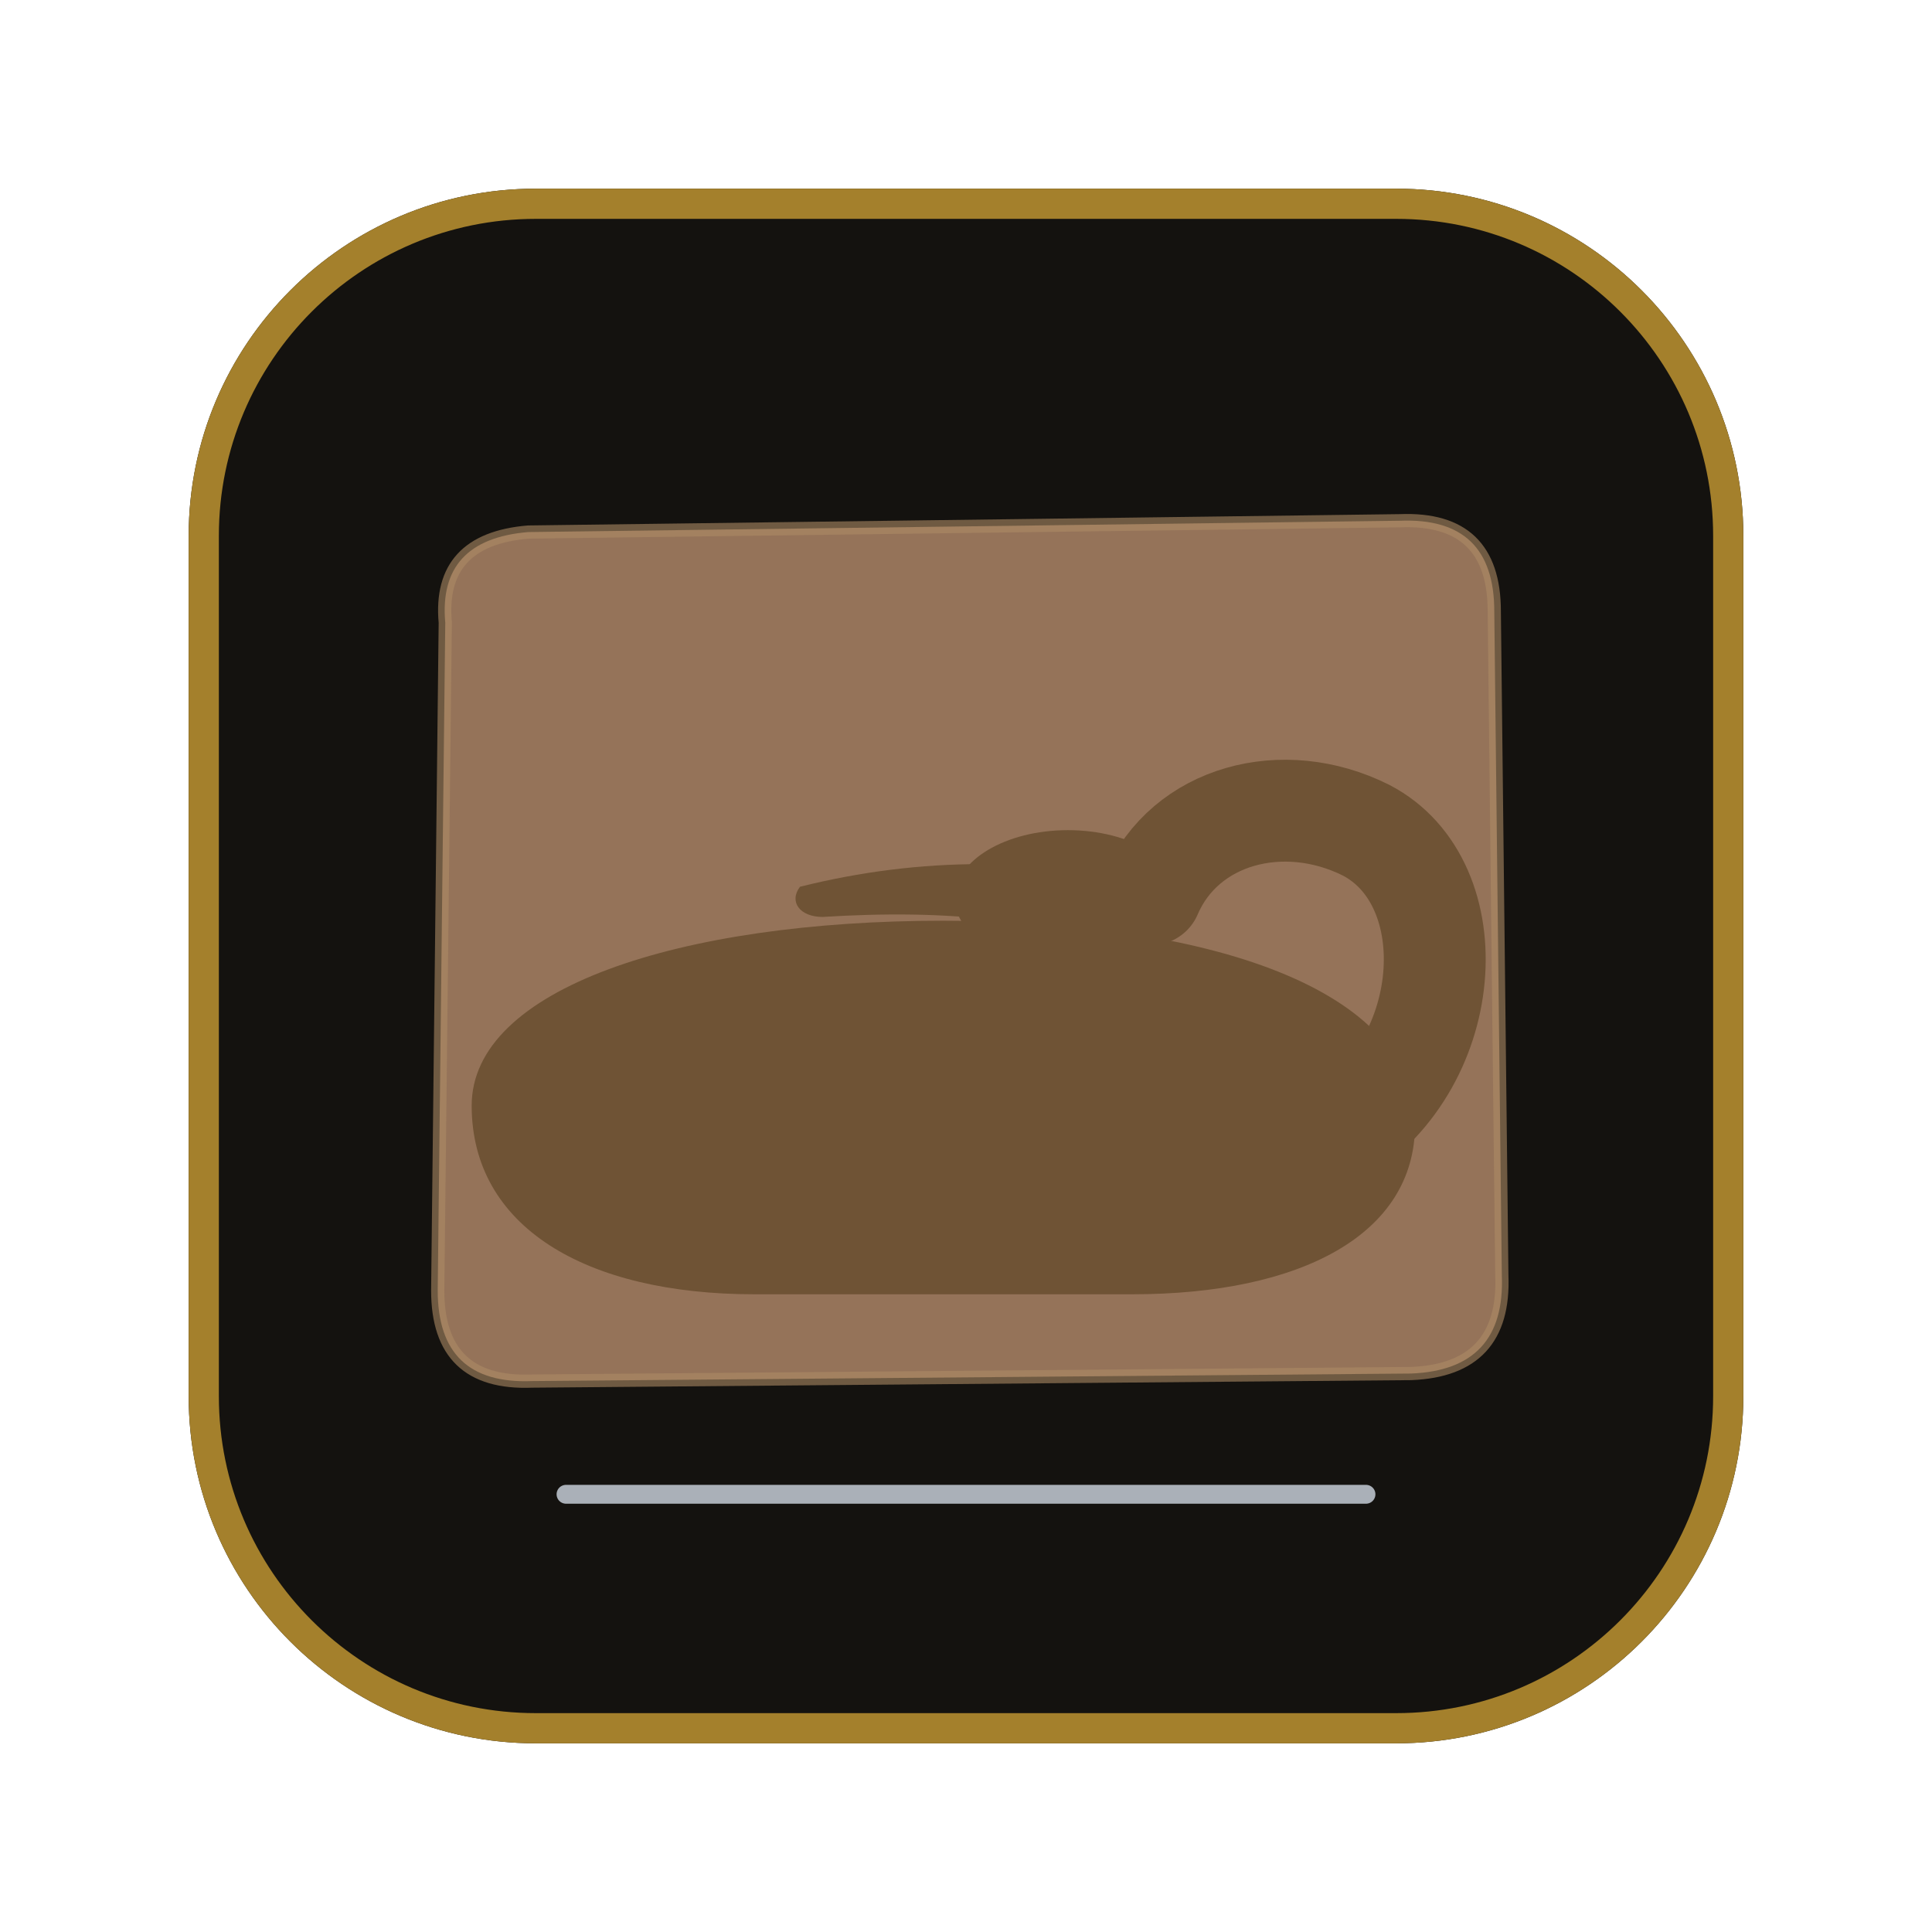
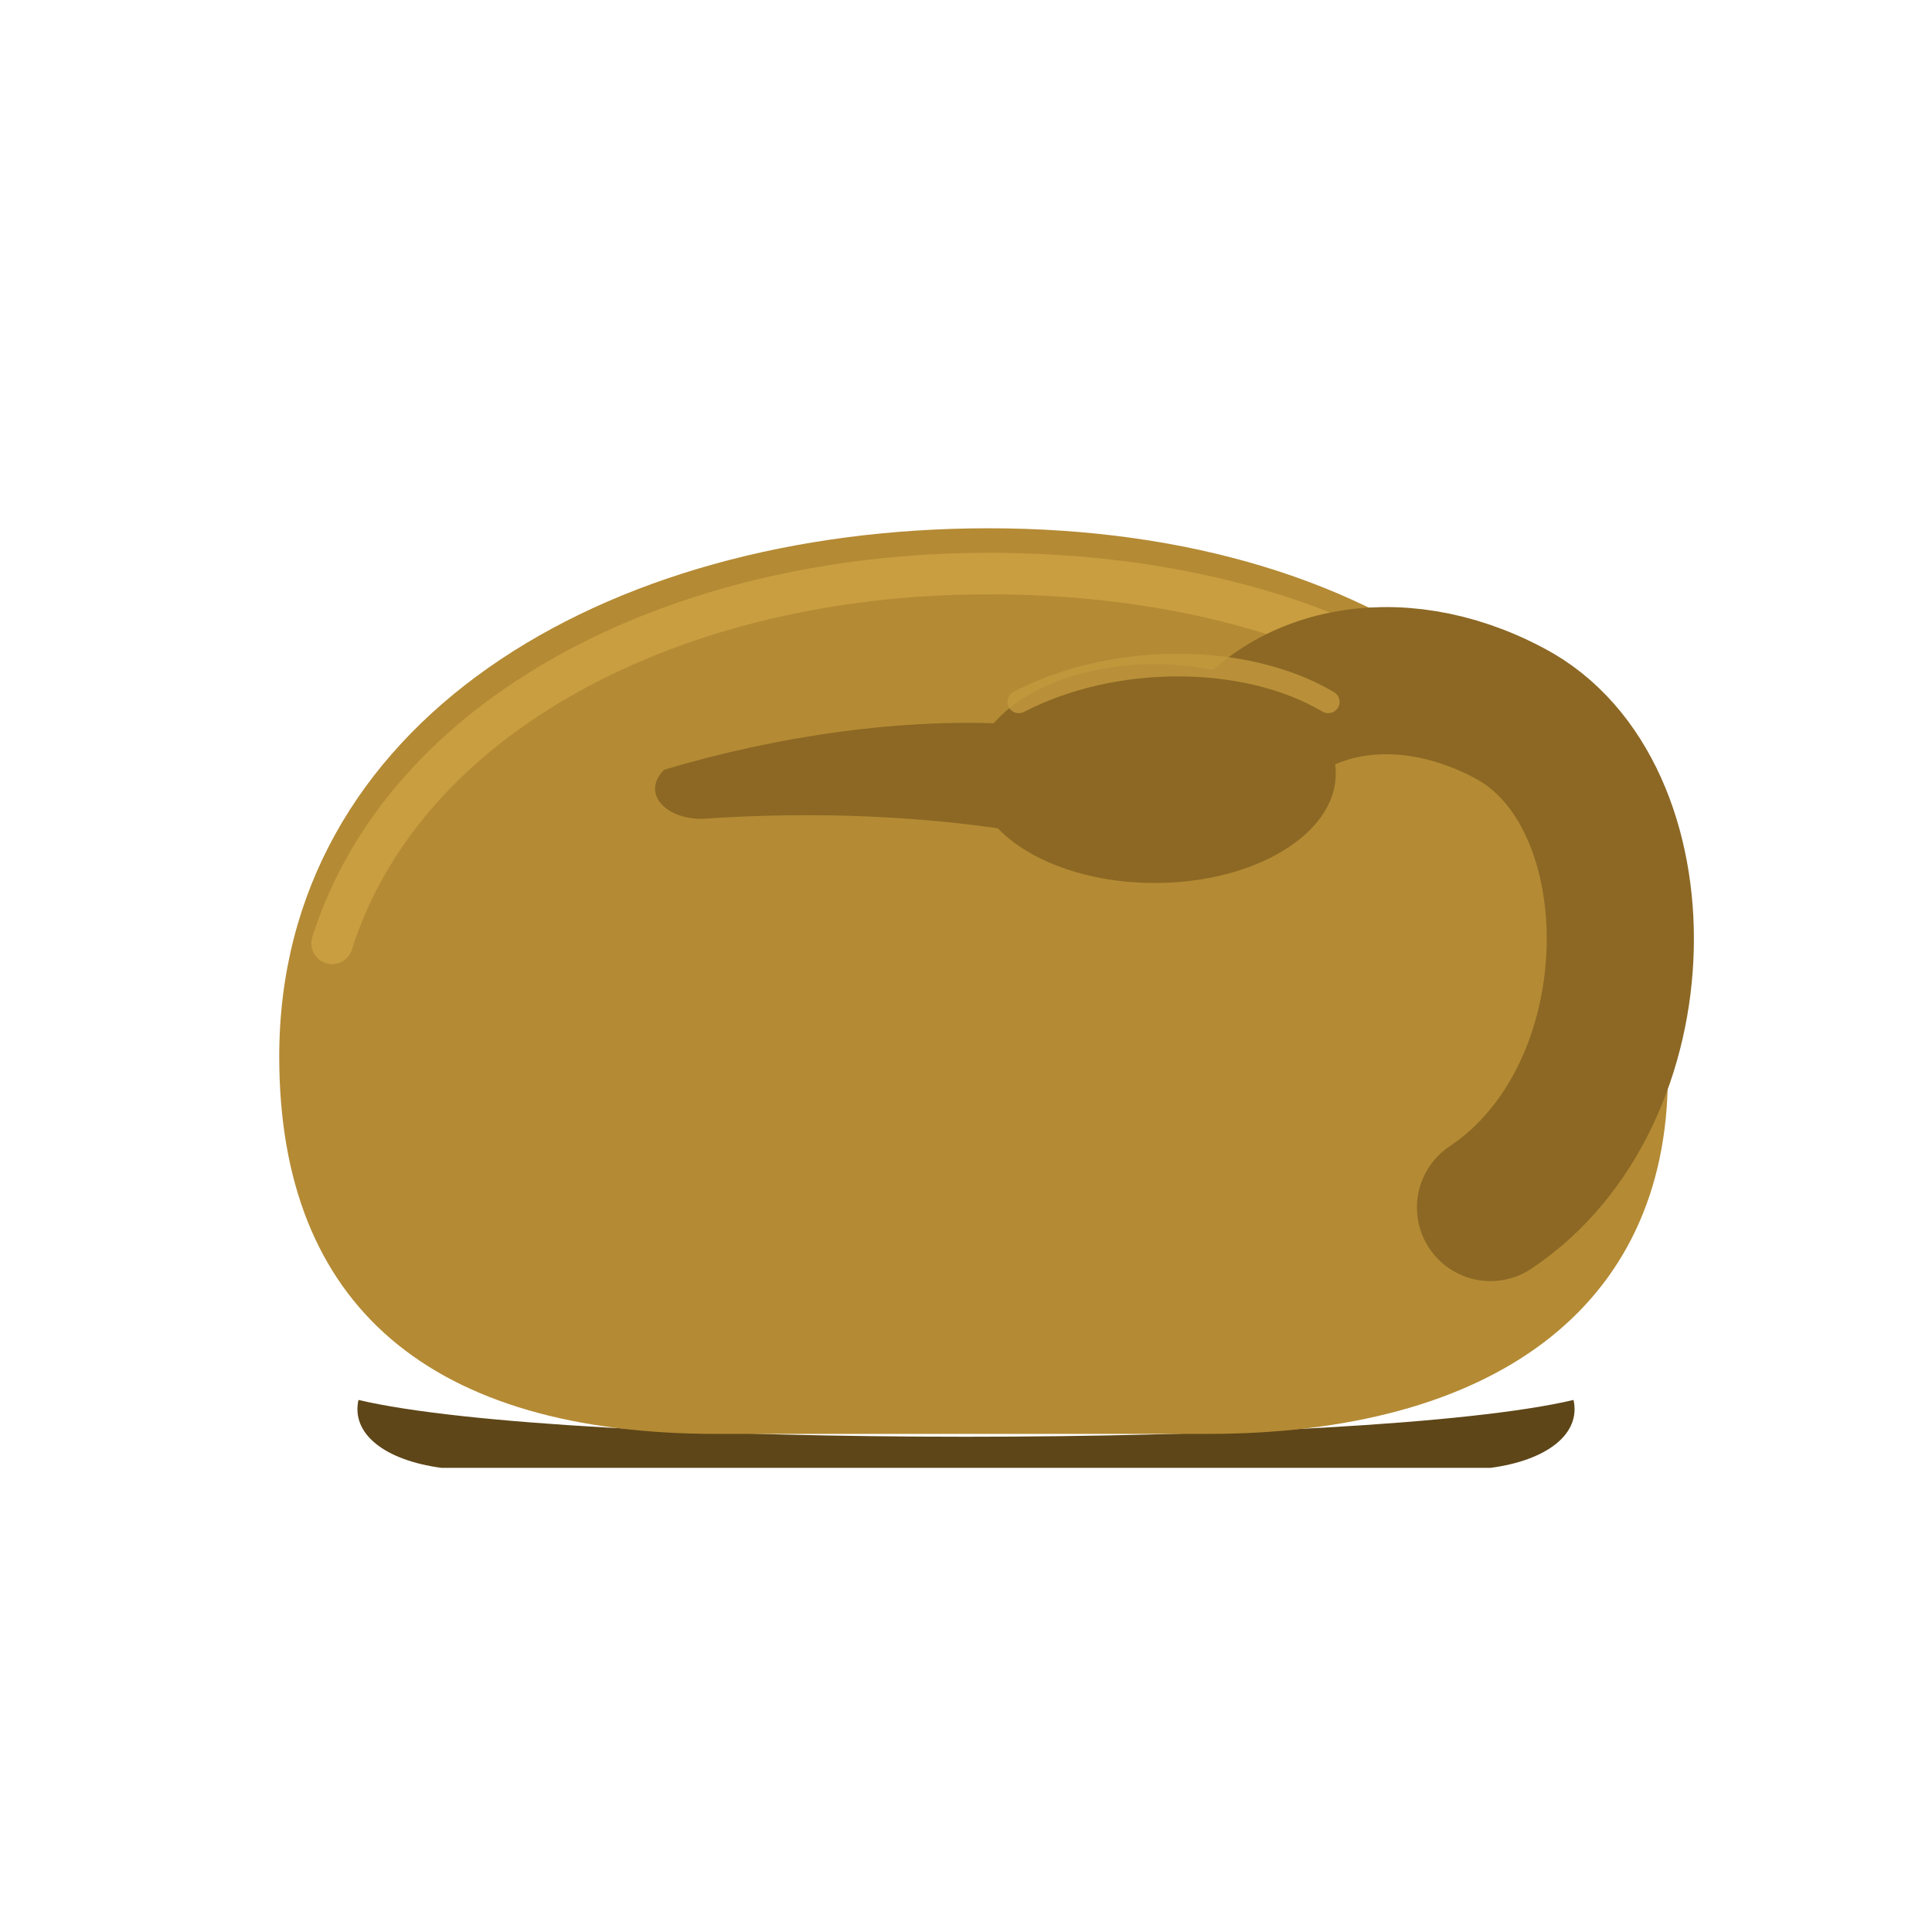
<svg xmlns="http://www.w3.org/2000/svg" viewBox="0 0 1024 1024" width="1024" height="1024">
-   <rect x="100" y="100" width="824" height="824" rx="184" fill="#14120f" />
-   <rect x="108" y="108" width="808" height="808" rx="176" fill="none" stroke="#a4802c" stroke-width="16" />
-   <path d="M236 330 Q232 286 280 282 L742 276 Q792 274 792 324 L796 676 Q798 726 748 728 L282 732 Q232 734 232 684 Z" fill="#957359" />
-   <path d="M236 330 Q232 286 280 282 L742 276 Q792 274 792 324 L796 676 Q798 726 748 728 L282 732 Q232 734 232 684 Z" fill="none" stroke="#ac8a64" stroke-width="7" opacity=".6" />
-   <g fill="#6f5335">
-     <path d="M250 586 C250 524 360 488 500 488 C640 488 750 524 750 596 C750 654 690 686 600 686 L400 686 C310 686 250 650 250 586 Z" />
-     <path d="M706 604 C772 566 778 468 724 440 C680 418 628 432 610 474" fill="none" stroke="#6f5335" stroke-width="54" stroke-linecap="round" />
-     <ellipse cx="566" cy="476" rx="60" ry="36" />
-     <path d="M520 458 C488 458 456 462 424 470 C418 478 424 486 436 486 C468 484 500 484 530 488 Z" />
+   <path d="M190 742 C300 768 724 768 834 742 C838 760 820 774 790 778 L234 778 C204 774 186 760 190 742 Z" fill="#5e4618" />
+   <path d="M148 560 C148 384 318 280 524 280 C736 280 884 392 884 570 C884 694 790 760 640 760 L380 760 C228 760 148 692 148 560 Z" fill="#b48a34" />
+   <path d="M176 500 C214 380 356 304 524 304 C694 304 826 376 862 494" fill="none" stroke="#d2a646" stroke-width="22" stroke-linecap="round" opacity=".7" />
+   <g fill="#8c6824">
+     <path d="M790 640 C880 580 880 420 800 378 C740 346 676 360 650 408" fill="none" stroke="#8c6824" stroke-width="78" stroke-linecap="round" />
+     <ellipse cx="612" cy="410" rx="96" ry="58" />
+     <path d="M540 384 C480 380 412 390 352 408 C340 420 352 434 372 434 C430 430 490 432 548 442 Z" />
  </g>
-   <path d="M300 792 H724" stroke="#aab0b8" stroke-width="10" stroke-linecap="round" />
+   <path d="M540 372 C590 346 660 346 704 372" fill="none" stroke="#c49a3e" stroke-width="12" stroke-linecap="round" opacity=".8" />
</svg>
